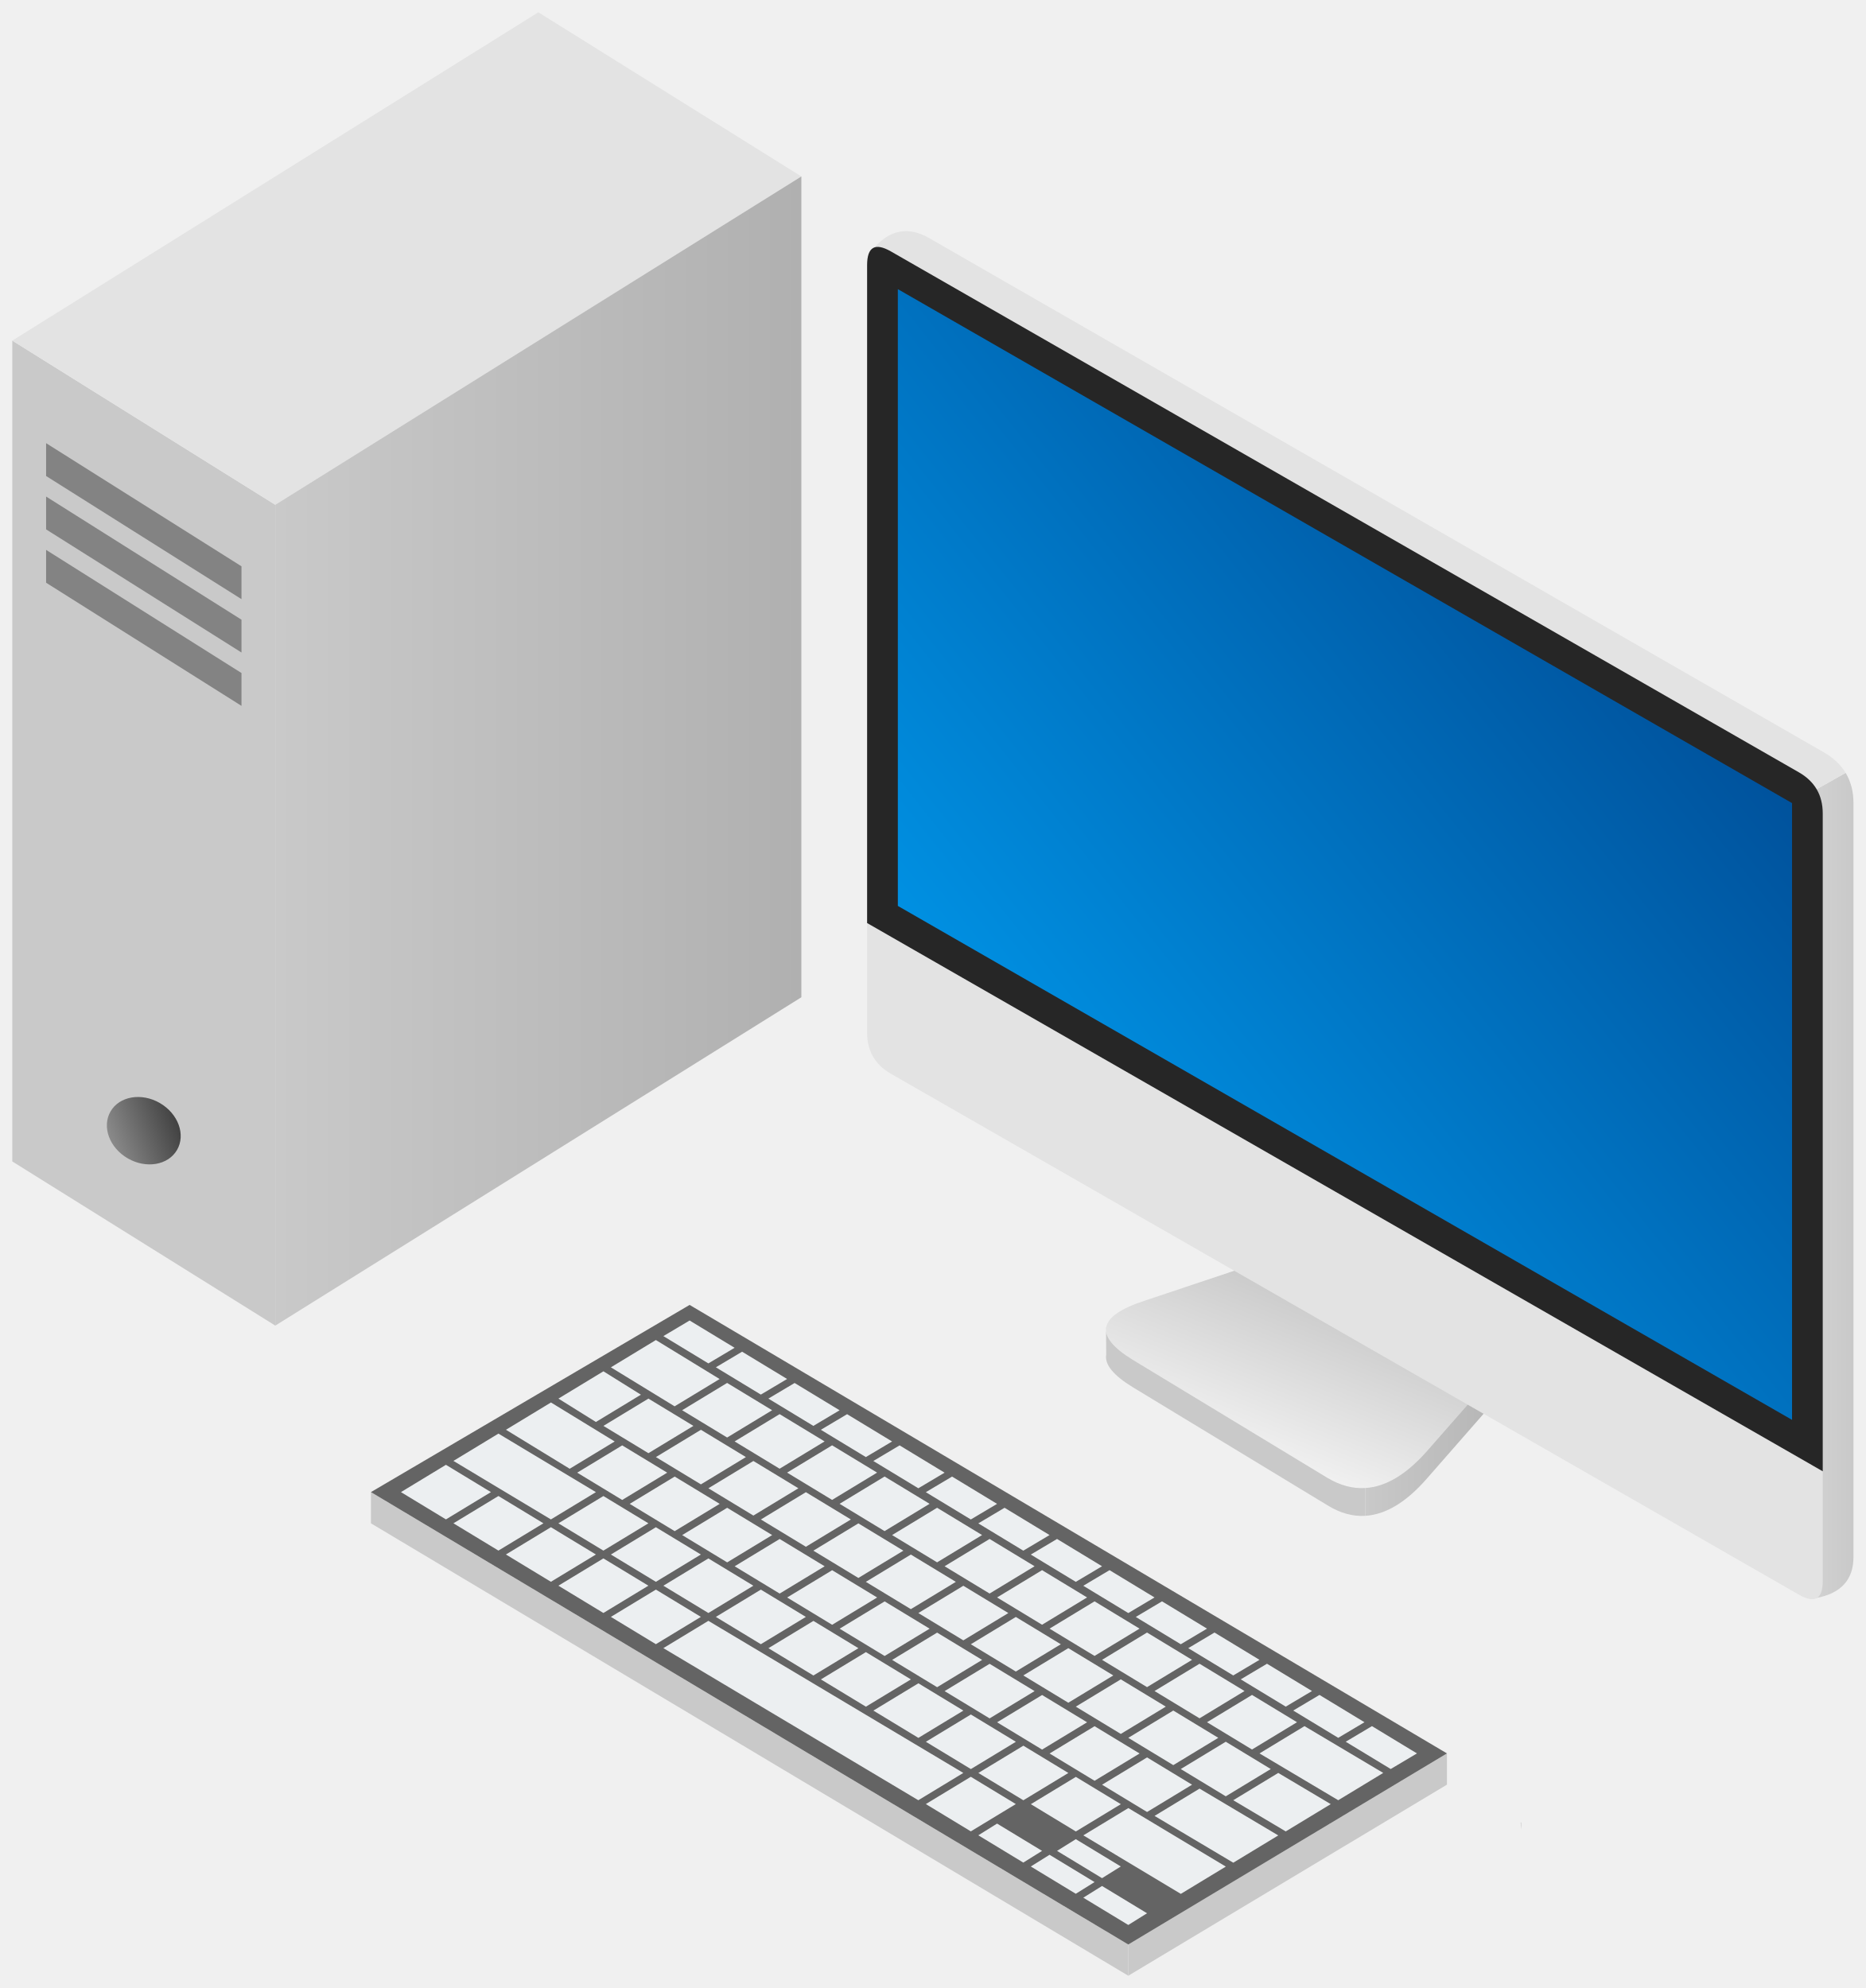
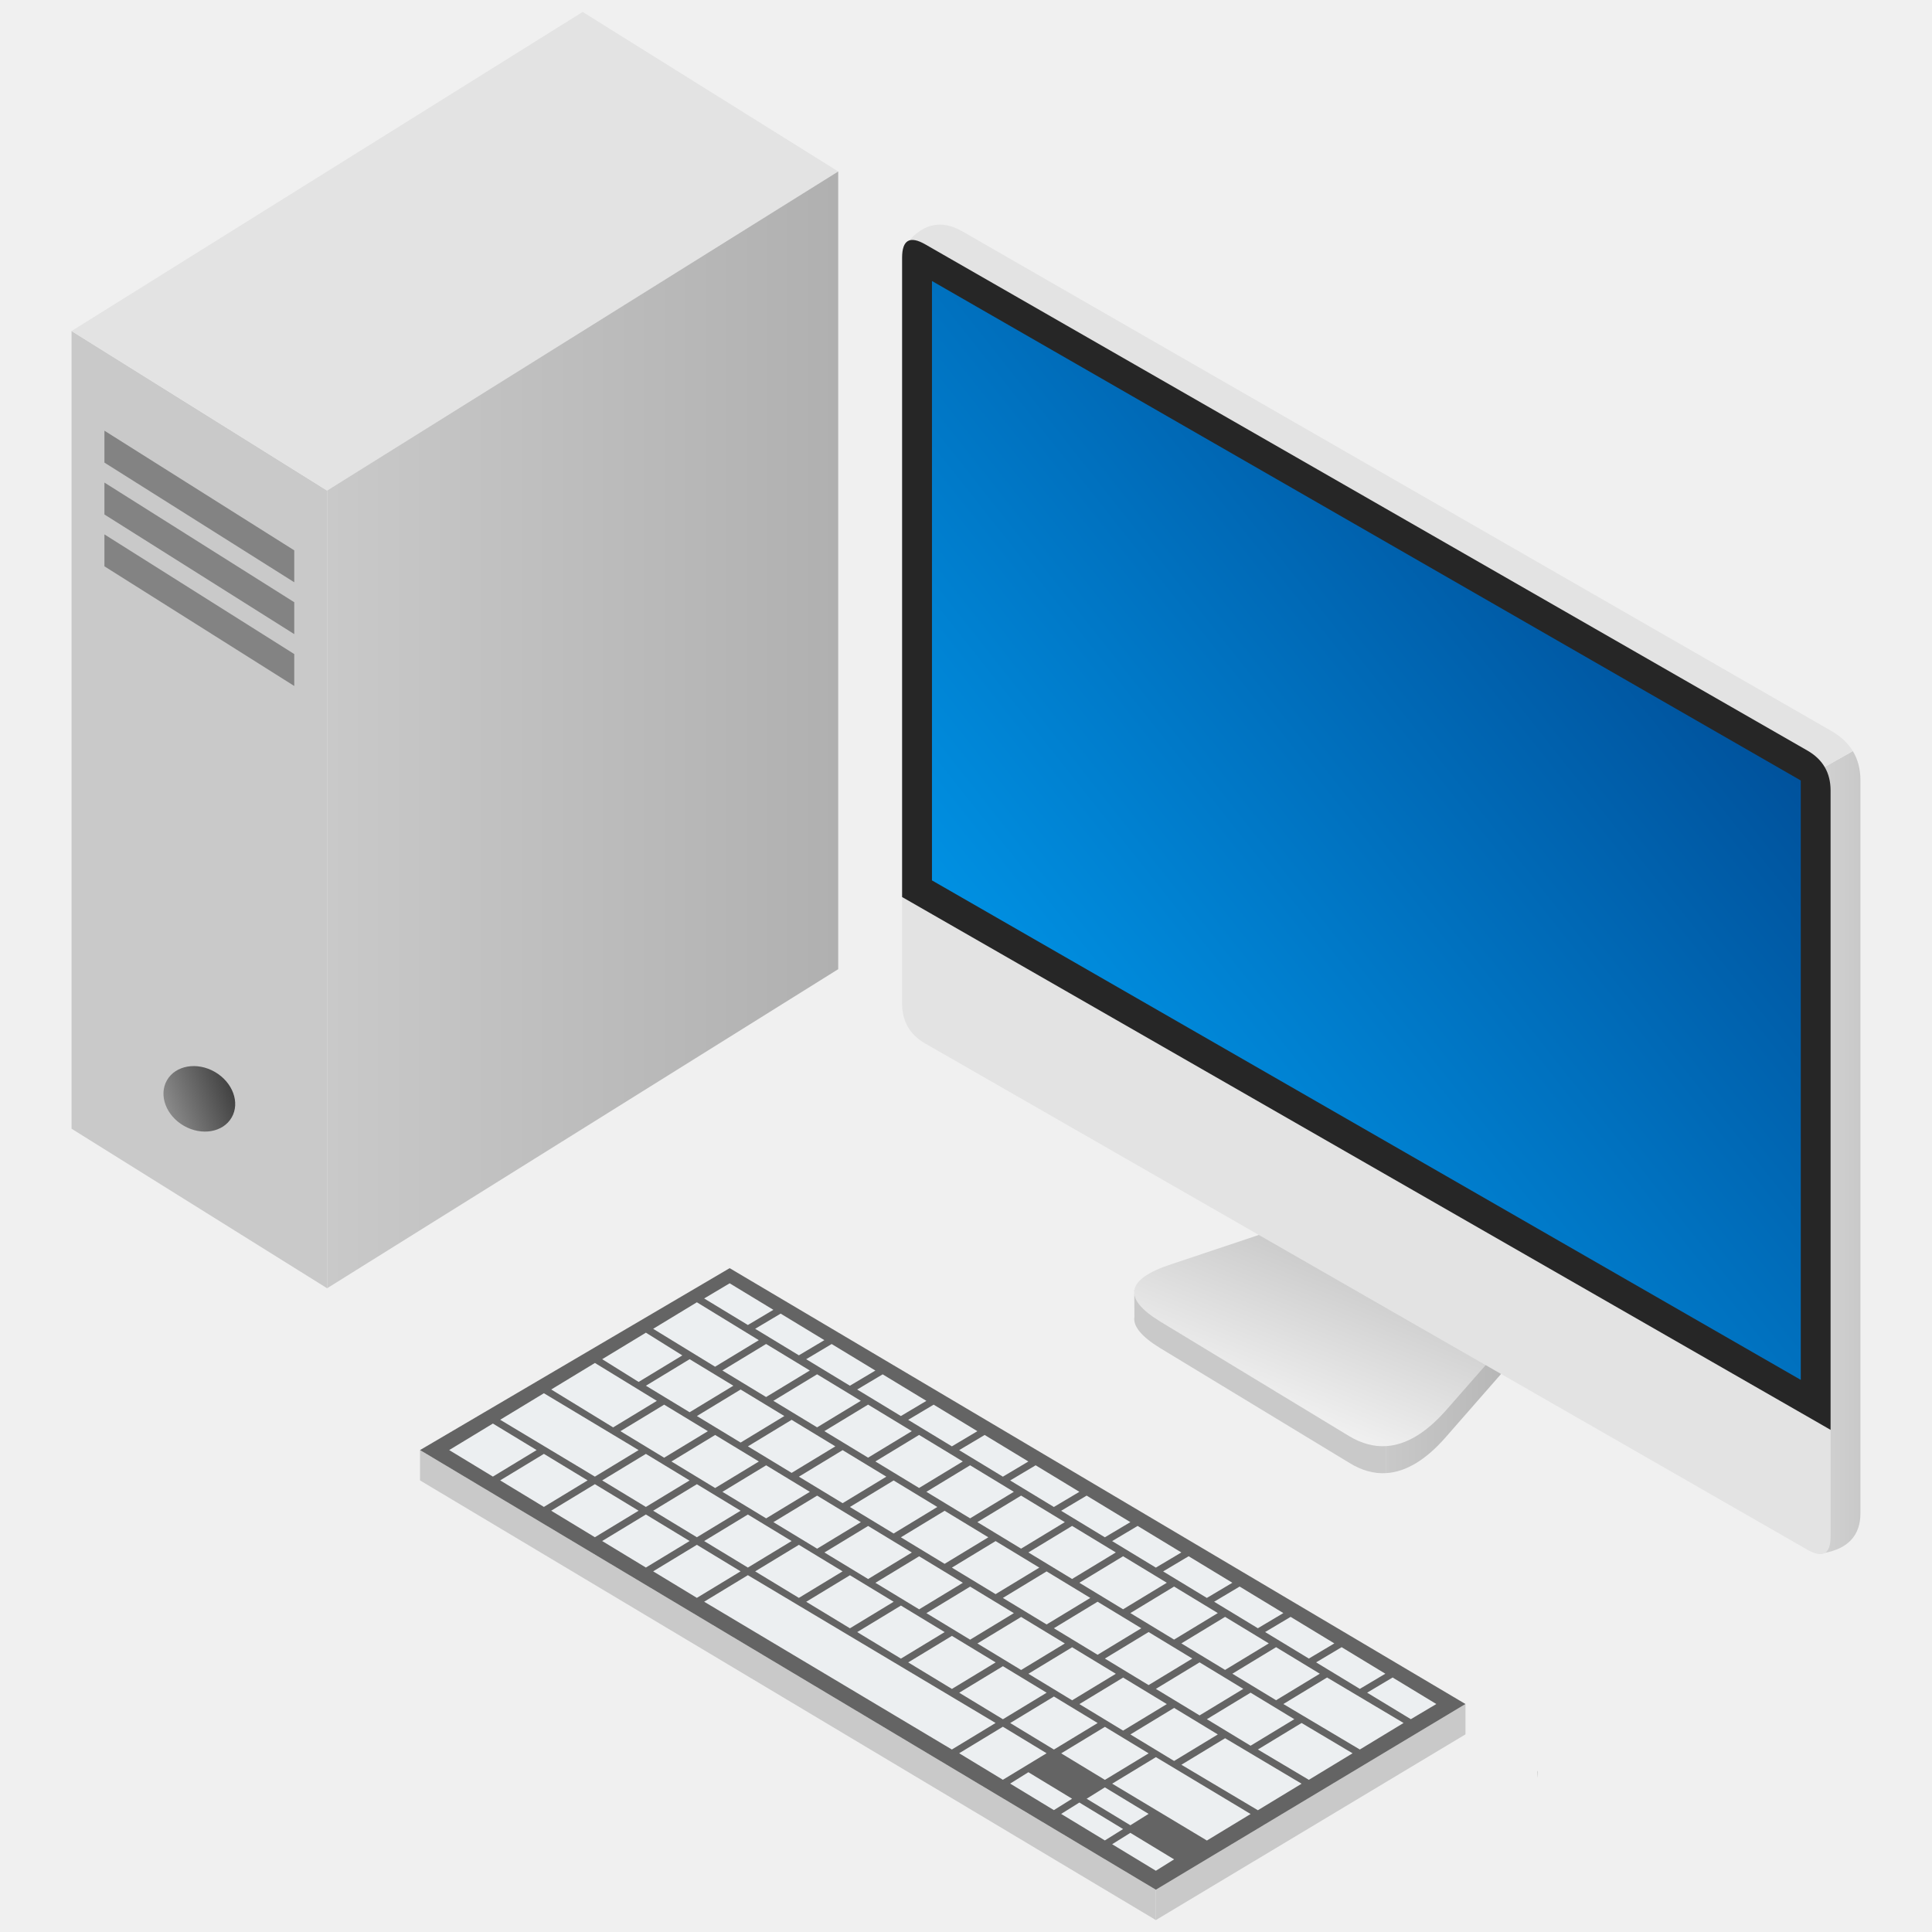
- <svg xmlns="http://www.w3.org/2000/svg" xmlns:xlink="http://www.w3.org/1999/xlink" viewBox="0 0 76 81" fill="#fff" fill-rule="evenodd" stroke="#000" stroke-linecap="round" stroke-linejoin="round">
-   <use xlink:href="#F" x=".5" y=".5" />
-   <defs>
-     <linearGradient id="A" x1="0%" y1="50%" x2="100%" y2="50%">
-       <stop offset="0%" stop-color="#c9c9c9" />
-       <stop offset="100%" stop-color="#b0b0b0" />
+ <svg xmlns="http://www.w3.org/2000/svg" xmlns:xlink="http://www.w3.org/1999/xlink" viewBox="0 0 81 81" fill="#ffffff" fill-rule="evenodd" stroke="#000000" stroke-linecap="round" stroke-linejoin="round" version="1.1" id="svg25" width="81" height="81">
+   <use xlink:href="#F" x="0.5" y="0.5" id="use1" transform="translate(2.5)" />
+   <defs id="defs10">
+     <linearGradient id="A" x1="0" y1="0.5" x2="1" y2="0.5">
+       <stop offset="0%" stop-color="#c9c9c9" id="stop1" />
+       <stop offset="100%" stop-color="#b0b0b0" id="stop2" />
    </linearGradient>
-     <linearGradient id="B" x1="100%" y1="0%" x2="0%" y2="100%">
-       <stop offset="0%" stop-color="#333" />
-       <stop offset="100%" stop-color="#999" />
+     <linearGradient id="B" x1="2.856" y1="0" x2="0" y2="2.856" gradientTransform="scale(1.095935,0.9124625)" gradientUnits="userSpaceOnUse">
+       <stop offset="0%" stop-color="#333" id="stop3" />
+       <stop offset="100%" stop-color="#999" id="stop4" />
    </linearGradient>
-     <linearGradient id="C" x1="83%" y1="0%" x2="17%" y2="100%">
-       <stop offset="0%" stop-color="#b0b0b0" />
-       <stop offset="100%" stop-color="#fff" />
+     <linearGradient id="C" x1="45.847" y1="63.776" x2="36.984" y2="77.204" gradientTransform="scale(1.28389,0.778883)" gradientUnits="userSpaceOnUse">
+       <stop offset="0%" stop-color="#b0b0b0" id="stop5" />
+       <stop offset="100%" stop-color="#fff" id="stop6" />
    </linearGradient>
-     <linearGradient id="D" x1="0%" y1="50%" x2="100%" y2="50%">
-       <stop offset="0%" stop-color="#d6d6d6" />
-       <stop offset="100%" stop-color="#c9c9c9" />
+     <linearGradient id="D" x1="265.763" y1="13.04" x2="274.935" y2="13.04" gradientTransform="scale(0.2727922,3.665795)" gradientUnits="userSpaceOnUse">
+       <stop offset="0%" stop-color="#d6d6d6" id="stop7" />
+       <stop offset="100%" stop-color="#c9c9c9" id="stop8" />
    </linearGradient>
-     <linearGradient id="E" x1="100%" y1="0%" x2="0%" y2="100%">
-       <stop offset="0%" stop-color="#00387f" />
-       <stop offset="100%" stop-color="#0af" />
+     <linearGradient id="E" x1="81.534" y1="10.031" x2="40.569" y2="50.996" gradientTransform="scale(0.8891724,1.124641)" gradientUnits="userSpaceOnUse">
+       <stop offset="0%" stop-color="#00387f" id="stop9" />
+       <stop offset="100%" stop-color="#0af" id="stop10" />
    </linearGradient>
+     <linearGradient xlink:href="#A" id="linearGradient25" x1="15.837" y1="20.363" x2="47.513" y2="20.363" gradientTransform="scale(0.6765127,1.478169)" gradientUnits="userSpaceOnUse" />
+     <linearGradient xlink:href="#A" id="linearGradient26" x1="58.041" y1="54.665" x2="65.068" y2="54.665" gradientTransform="scale(0.9496729,1.052994)" gradientUnits="userSpaceOnUse" />
  </defs>
  <symbol id="F" overflow="visible">
-     <g stroke="none">
-       <path d="M0 13.378v33.444l10.714 6.689V20.067z" fill="#c9c9c9" />
-       <path d="M21.429 0l10.714 6.689-21.429 13.378L0 13.378z" fill="#e3e3e3" />
-       <path d="M32.143 6.689v33.444L10.714 53.511V20.067z" fill="url(#A)" />
-       <path d="M9.337 23.912l-7.959-5.017v-1.338l7.959 5.017zm0 2.174L1.378 21.07v-1.338l7.959 5.017zm0 2.174l-7.959-5.017v-1.338l7.959 5.017z" fill="#838383" />
-       <ellipse cx="1.565" cy="1.303" fill="url(#B)" rx="1.565" ry="1.303" transform="matrix(.866025 .5 -.5 .866025 4.653132 43.65846)" />
-       <path d="M54.564 49.674l-8.424 2.818q-2.898.937-.504 2.408l7.938 4.816q2.016 1.204 4.032-1.07l4.187-4.784z" fill="url(#C)" />
-       <path d="M61.793 53.862l-4.187 4.784q-1.243 1.402-2.486 1.482v1.133q1.243-.08 2.486-1.498l4.187-4.784z" fill="url(#A)" />
-       <path d="M44.561 53.583q-.102.594 1.075 1.317l7.938 4.816q.773.462 1.546.412v1.133q-.773.05-1.546-.428l-7.938-4.816q-1.177-.723-1.075-1.317l-.007-1.117" fill="#c9c9c9" />
-       <path d="M73.471 64.612Q75 64.333 75 62.937V32.223q0-.705-.319-1.233l-2.183 1.233.973 32.389" fill="url(#D)" />
-       <path d="M35.099 9.605q.973-1.117 2.224-.419l36.425 20.941q.619.345.932.861l-2.183 1.233L35.099 9.605m38.649 49.842L34.821 37.109v4.468q0 1.117.973 1.675l36.981 21.221q.973.558.973-.558z" fill="#e3e3e3" />
-       <path d="M34.821 37.109V10.304q0-1.117.973-.558l36.981 21.221q.973.558.973 1.675v26.805L34.821 37.109" fill="#262626" />
-       <path d="M72.498 57.352v-25.13L36.073 11.281v25.13l36.425 20.941" fill="url(#E)" />
-       <path d="M61.442 73.755q.067-.038.017.287" fill="#c1c1c1" fill-opacity=".56" />
-       <path d="M45.486 78.607L15.021 60.403l12.82-7.532 30.465 18.046z" fill="#eceff1" />
-       <g fill="#c9c9c9">
-         <path d="M58.441 70.942L45.46 78.728V80l12.981-7.786z" />
-         <path d="M45.46 80v-1.271L14.61 60.296v1.271L45.46 80" />
+     <g stroke="none" id="g25">
+       <path d="m 0,13.378 v 33.444 l 10.714,6.689 V 20.067 Z" fill="#c9c9c9" id="path10" />
+       <path d="M 21.429,0 32.143,6.689 10.714,20.067 0,13.378 Z" fill="#e3e3e3" id="path11" />
+       <path d="M 32.143,6.689 V 40.133 L 10.714,53.511 V 20.067 Z" fill="url(#A)" id="path12" style="fill:url(#linearGradient25)" />
+       <path d="M 9.337,23.912 1.378,18.895 v -1.338 l 7.959,5.017 z m 0,2.174 -7.959,-5.016 v -1.338 l 7.959,5.017 z m 0,2.174 -7.959,-5.017 v -1.338 l 7.959,5.017 z" fill="#838383" id="path13" />
+       <ellipse cx="1.565" cy="1.303" fill="url(#B)" rx="1.565" ry="1.303" transform="rotate(30.00001,-79.14118,30.51214)" id="ellipse13" style="fill:url(#B)" />
+       <path d="m 54.564,49.674 -8.424,2.818 q -2.898,0.937 -0.504,2.408 l 7.938,4.816 q 2.016,1.204 4.032,-1.07 l 4.187,-4.784 z" fill="url(#C)" id="path14" style="fill:url(#C)" />
+       <path d="m 61.793,53.862 -4.187,4.784 q -1.243,1.402 -2.486,1.482 v 1.133 q 1.243,-0.08 2.486,-1.498 l 4.187,-4.784 z" fill="url(#A)" id="path15" style="fill:url(#linearGradient26)" />
+       <path d="m 44.561,53.583 q -0.102,0.594 1.075,1.317 l 7.938,4.816 q 0.773,0.462 1.546,0.412 v 1.133 q -0.773,0.05 -1.546,-0.428 L 45.636,56.017 Q 44.459,55.294 44.561,54.7 l -0.007,-1.117" fill="#c9c9c9" id="path16" />
+       <path d="M 73.471,64.612 Q 75,64.333 75,62.937 V 32.223 q 0,-0.705 -0.319,-1.233 l -2.183,1.233 0.973,32.389" fill="url(#D)" id="path17" style="fill:url(#D)" />
+       <path d="m 35.099,9.605 q 0.973,-1.117 2.224,-0.419 l 36.425,20.941 q 0.619,0.345 0.932,0.861 L 72.497,32.221 35.099,9.605 M 73.748,59.447 34.821,37.109 v 4.468 q 0,1.117 0.973,1.675 l 36.981,21.221 q 0.973,0.558 0.973,-0.558 z" fill="#e3e3e3" id="path18" />
+       <path d="M 34.821,37.109 V 10.304 q 0,-1.117 0.973,-0.558 l 36.981,21.221 q 0.973,0.558 0.973,1.675 V 59.447 L 34.821,37.109" fill="#262626" id="path19" />
+       <path d="M 72.498,57.352 V 32.222 L 36.073,11.281 v 25.13 l 36.425,20.941" fill="url(#E)" id="path20" style="fill:url(#E)" />
+       <path d="m 61.442,73.755 q 0.067,-0.038 0.017,0.287" fill="#c1c1c1" fill-opacity="0.56" id="path21" />
+       <path d="M 45.486,78.607 15.021,60.403 27.841,52.871 58.306,70.917 Z" fill="#eceff1" id="path22" />
+       <g fill="#c9c9c9" id="g24">
+         <path d="M 58.441,70.942 45.46,78.728 V 80 l 12.981,-7.786 z" id="path23" />
+         <path d="M 45.46,80 V 78.729 L 14.61,60.296 v 1.271 L 45.46,80" id="path24" />
      </g>
-       <path fill="#646464" d="M45.46 78.728L14.61 60.295l12.981-7.627 30.85 18.274zM26.522 66.652l10.385 6.197 1.833-1.112-10.385-6.197zm27.795 3.814l1.833 1.112 1.069-.636-1.833-1.112zm-2.138-1.271l1.833 1.112 1.069-.636-1.833-1.112zm-2.138-1.271l1.833 1.112 1.069-.636-1.833-1.112zm-2.138-1.271l1.833 1.112 1.069-.636-1.833-1.112zm-2.138-1.271l1.833 1.112 1.069-.636-1.833-1.112zm-2.138-1.271l1.833 1.112 1.069-.636-1.833-1.112zm-2.138-1.271l1.833 1.112 1.069-.636-1.833-1.112zm-2.138-1.271l1.833 1.112 1.069-.636-1.833-1.112zm-2.138-1.271l1.833 1.112 1.069-.636-1.833-1.112zm-2.138-1.271l1.833 1.112 1.069-.636-1.833-1.112zm-2.138-1.271l1.833 1.112 1.069-.636-1.833-1.112zm-2.138-1.271l1.833 1.112 1.069-.636-1.833-1.112zM28.66 55.21l1.833 1.112 1.069-.636-1.833-1.112zm-2.138-1.271l1.833 1.112 1.069-.636-1.833-1.112zm24.283 17.003l3.207 1.907 1.833-1.112-3.207-1.907zm-2.138-1.271l1.833 1.112 1.833-1.112-1.833-1.112zm-2.138-1.271l1.833 1.112 1.833-1.112-1.833-1.112zm-2.138-1.271l1.833 1.112 1.833-1.112-1.833-1.112zm-2.138-1.271l1.833 1.112 1.833-1.112-1.833-1.112zm-2.138-1.271l1.833 1.112 1.833-1.112-1.833-1.112zm-2.138-1.271l1.833 1.112 1.833-1.112-1.833-1.112zm-2.138-1.271l1.833 1.112 1.833-1.112-1.833-1.112zM33.7 60.772l1.833 1.112 1.833-1.112-1.833-1.112zm-2.138-1.271l1.833 1.112 1.833-1.112-1.833-1.112zm-2.138-1.271l1.833 1.112 1.833-1.112-1.833-1.112zm-2.138-1.271l1.833 1.112 1.833-1.112-1.833-1.112zm-2.902-1.748l2.596 1.589 1.833-1.112-2.596-1.589zm25.352 17.638l2.138 1.271 1.833-1.112-2.138-1.271zm-2.138-1.271l1.833 1.112 1.833-1.112-1.833-1.112zm-2.138-1.271l1.833 1.112 1.833-1.112-1.833-1.112zm-2.138-1.271l1.833 1.112 1.833-1.112-1.833-1.112zm-2.138-1.271l1.833 1.112 1.833-1.112-1.833-1.112zm-2.138-1.271l1.833 1.112 1.833-1.112-1.833-1.112zm-2.138-1.271l1.833 1.112 1.833-1.112-1.833-1.112zm-2.138-1.271l1.833 1.112 1.833-1.112-1.833-1.112zm-2.138-1.271l1.833 1.112 1.833-1.112-1.833-1.112zm-2.138-1.271l1.833 1.112 1.833-1.112-1.833-1.112zm-2.138-1.271l1.833 1.112 1.833-1.112-1.833-1.112zm-2.138-1.271l1.833 1.112 1.833-1.112-1.833-1.112zm-2.138-1.271l1.833 1.112 1.833-1.112-1.833-1.112zm-1.833-1.112l1.527.953 1.833-1.112-1.527-.953zm22.145 15.732l1.833 1.112 1.833-1.112-1.833-1.112zm2.138 1.271l3.207 1.907 1.833-1.112-3.207-1.907zm-4.276-2.543l1.833 1.112 1.833-1.112-1.833-1.112zm-2.138-1.271l1.833 1.112 1.833-1.112-1.833-1.112zm-4.276-2.542l1.833 1.112 1.833-1.112-1.833-1.112zm2.138 1.271l1.833 1.112 1.833-1.112-1.833-1.112zm-6.414-3.814l1.833 1.112 1.833-1.112-1.833-1.112zm2.138 1.271l1.833 1.112 1.833-1.112-1.833-1.112zm-6.414-3.814l1.833 1.112 1.833-1.112-1.833-1.112zm2.138 1.271l1.833 1.112 1.833-1.112-1.833-1.112zm-6.414-3.814l1.833 1.112 1.833-1.112-1.833-1.112zm2.138 1.271l1.833 1.112 1.833-1.112-1.833-1.112zm-5.04-3.019l2.596 1.589 1.833-1.112-2.596-1.589zm23.519 16.526l3.971 2.384 1.833-1.112-3.971-2.384zm-2.138-1.271l1.833 1.112 1.833-1.112-1.833-1.112zm-2.138-1.271l1.833 1.112 1.833-1.112-1.833-1.112zm-2.138-1.271l1.833 1.112 1.833-1.112-1.833-1.112zm-2.138-1.271l1.833 1.112 1.833-1.112-1.833-1.112zm-2.138-1.271l1.833 1.112 1.833-1.112-1.833-1.112zm-2.138-1.271l1.833 1.112 1.833-1.112-1.833-1.112zM28.66 65.38l1.833 1.112 1.833-1.112-1.833-1.112zm-2.138-1.271l1.833 1.112 1.833-1.112-1.833-1.112zm-2.138-1.271l1.833 1.112 1.833-1.112-1.833-1.112zm-2.138-1.271l1.833 1.112 1.833-1.112-1.833-1.112zm-4.276-2.543l3.971 2.384 1.833-1.112-3.971-2.384zm-2.138 1.271l1.833 1.112 1.833-1.112-1.833-1.112zm2.138 1.271l1.833 1.112 1.833-1.112-1.833-1.112zm2.138 1.271l1.833 1.112 1.833-1.112-1.833-1.112zm2.138 1.271l1.833 1.112 1.833-1.112-1.833-1.112zm2.138 1.271l1.833 1.112 1.833-1.112-1.833-1.112zm12.829 7.627l1.833 1.112 1.833-1.112-1.833-1.112zm5.345 1.907l1.833 1.112.764-.477-1.833-1.112zm-1.069.636l1.833 1.112.764-.477-1.833-1.112zm2.138 1.271l1.833 1.112.764-.477-1.833-1.112zm-4.276-2.542l1.833 1.112.764-.477-1.833-1.112z" />
+       <path fill="#646464" d="M 45.46,78.728 14.61,60.295 27.591,52.668 58.441,70.942 Z M 26.522,66.652 36.907,72.849 38.74,71.737 28.355,65.54 Z m 27.795,3.814 1.833,1.112 1.069,-0.636 -1.833,-1.112 z m -2.138,-1.271 1.833,1.112 1.069,-0.636 -1.833,-1.112 z m -2.138,-1.271 1.833,1.112 1.069,-0.636 -1.833,-1.112 z m -2.138,-1.271 1.833,1.112 1.069,-0.636 -1.833,-1.112 z m -2.138,-1.271 1.833,1.112 1.069,-0.636 -1.833,-1.112 z m -2.138,-1.271 1.833,1.112 1.069,-0.636 -1.833,-1.112 z m -2.138,-1.271 1.833,1.112 1.069,-0.636 -1.833,-1.112 z m -2.138,-1.271 1.833,1.112 1.069,-0.636 -1.833,-1.112 z m -2.138,-1.271 1.833,1.112 1.069,-0.636 -1.833,-1.112 z m -2.138,-1.271 1.833,1.112 1.069,-0.636 -1.833,-1.112 z m -2.138,-1.271 1.833,1.112 1.069,-0.636 -1.833,-1.112 z m -2.138,-1.271 1.833,1.112 1.069,-0.636 -1.833,-1.112 z m -2.139,-1.275 1.833,1.112 1.069,-0.636 -1.833,-1.112 z m -2.138,-1.271 1.833,1.112 1.069,-0.636 -1.833,-1.112 z m 24.283,17.003 3.207,1.907 1.833,-1.112 -3.207,-1.907 z M 48.667,69.671 50.5,70.783 52.333,69.671 50.5,68.559 Z M 46.529,68.4 48.362,69.512 50.195,68.4 48.362,67.288 Z m -2.138,-1.271 1.833,1.112 1.833,-1.112 -1.833,-1.112 z m -2.138,-1.271 1.833,1.112 1.833,-1.112 -1.833,-1.112 z m -2.138,-1.271 1.833,1.112 1.833,-1.112 -1.833,-1.112 z m -2.138,-1.271 1.833,1.112 1.833,-1.112 -1.833,-1.112 z m -2.138,-1.271 1.833,1.112 1.833,-1.112 -1.833,-1.112 z m -2.139,-1.273 1.833,1.112 1.833,-1.112 -1.833,-1.112 z m -2.138,-1.271 1.833,1.112 1.833,-1.112 -1.833,-1.112 z m -2.138,-1.271 1.833,1.112 1.833,-1.112 -1.833,-1.112 z m -2.138,-1.271 1.833,1.112 1.833,-1.112 -1.833,-1.112 z m -2.902,-1.748 2.596,1.589 1.833,-1.112 -2.596,-1.589 z m 25.352,17.638 2.138,1.271 1.833,-1.112 -2.138,-1.271 z m -2.138,-1.271 1.833,1.112 1.833,-1.112 -1.833,-1.112 z m -2.138,-1.271 1.833,1.112 1.833,-1.112 -1.833,-1.112 z m -2.138,-1.271 1.833,1.112 1.833,-1.112 -1.833,-1.112 z m -2.138,-1.271 1.833,1.112 1.833,-1.112 -1.833,-1.112 z m -2.138,-1.271 1.833,1.112 1.833,-1.112 -1.833,-1.112 z m -2.138,-1.271 1.833,1.112 1.833,-1.112 -1.833,-1.112 z m -2.138,-1.271 1.833,1.112 1.833,-1.112 -1.833,-1.112 z m -2.138,-1.271 1.833,1.112 1.833,-1.112 -1.833,-1.112 z m -2.138,-1.271 1.833,1.112 1.833,-1.112 -1.833,-1.112 z m -2.138,-1.271 1.833,1.112 1.833,-1.112 -1.833,-1.112 z m -2.138,-1.271 1.833,1.112 1.833,-1.112 -1.833,-1.112 z m -2.138,-1.271 1.833,1.112 1.833,-1.112 -1.833,-1.112 z m -1.833,-1.112 1.527,0.953 1.833,-1.112 -1.527,-0.953 z m 22.145,15.732 1.833,1.112 1.833,-1.112 -1.833,-1.112 z m 2.138,1.271 3.207,1.907 1.833,-1.112 -3.207,-1.907 z m -4.276,-2.543 1.833,1.112 1.833,-1.112 -1.833,-1.112 z m -2.138,-1.271 1.833,1.112 1.833,-1.112 -1.833,-1.112 z m -4.276,-2.542 1.833,1.112 1.833,-1.112 -1.833,-1.112 z m 2.138,1.271 1.833,1.112 1.833,-1.112 -1.833,-1.112 z m -6.414,-3.814 1.833,1.112 1.833,-1.112 -1.833,-1.112 z m 2.138,1.271 1.833,1.112 1.833,-1.112 -1.833,-1.112 z m -6.414,-3.814 1.833,1.112 1.833,-1.112 -1.833,-1.112 z m 2.138,1.271 1.833,1.112 1.833,-1.112 -1.833,-1.112 z m -6.414,-3.814 1.833,1.112 1.833,-1.112 -1.833,-1.112 z m 2.138,1.271 1.833,1.112 1.833,-1.112 -1.833,-1.112 z m -5.04,-3.019 2.596,1.589 1.833,-1.112 -2.596,-1.589 z m 23.519,16.526 3.971,2.384 1.833,-1.112 -3.971,-2.384 z m -2.138,-1.271 1.833,1.112 1.833,-1.112 -1.833,-1.112 z m -2.138,-1.271 1.833,1.112 1.833,-1.112 -1.833,-1.112 z m -2.138,-1.271 1.833,1.112 1.833,-1.112 -1.833,-1.112 z m -2.138,-1.271 1.833,1.112 1.833,-1.112 -1.833,-1.112 z m -2.138,-1.271 1.833,1.112 1.833,-1.112 -1.833,-1.112 z m -2.138,-1.271 1.833,1.112 1.833,-1.112 -1.833,-1.112 z m -2.141,-1.275 1.833,1.112 1.833,-1.112 -1.833,-1.112 z m -2.138,-1.271 1.833,1.112 1.833,-1.112 -1.833,-1.112 z m -2.138,-1.271 1.833,1.112 1.833,-1.112 -1.833,-1.112 z m -2.138,-1.271 1.833,1.112 1.833,-1.112 -1.833,-1.112 z m -4.276,-2.543 3.971,2.384 1.833,-1.112 -3.971,-2.384 z m -2.138,1.271 1.833,1.112 1.833,-1.112 -1.833,-1.112 z m 2.138,1.271 1.833,1.112 1.833,-1.112 -1.833,-1.112 z m 2.138,1.271 1.833,1.112 1.833,-1.112 -1.833,-1.112 z m 2.138,1.271 1.833,1.112 1.833,-1.112 -1.833,-1.112 z m 2.138,1.271 1.833,1.112 1.833,-1.112 -1.833,-1.112 z m 12.829,7.627 1.833,1.112 1.833,-1.112 -1.833,-1.112 z m 5.345,1.907 1.833,1.112 0.764,-0.477 -1.833,-1.112 z m -1.069,0.636 1.833,1.112 0.764,-0.477 -1.833,-1.112 z m 2.138,1.271 1.833,1.112 0.764,-0.477 -1.833,-1.112 z m -4.276,-2.542 1.833,1.112 0.764,-0.477 -1.833,-1.112 z" id="path25" />
    </g>
  </symbol>
</svg>
